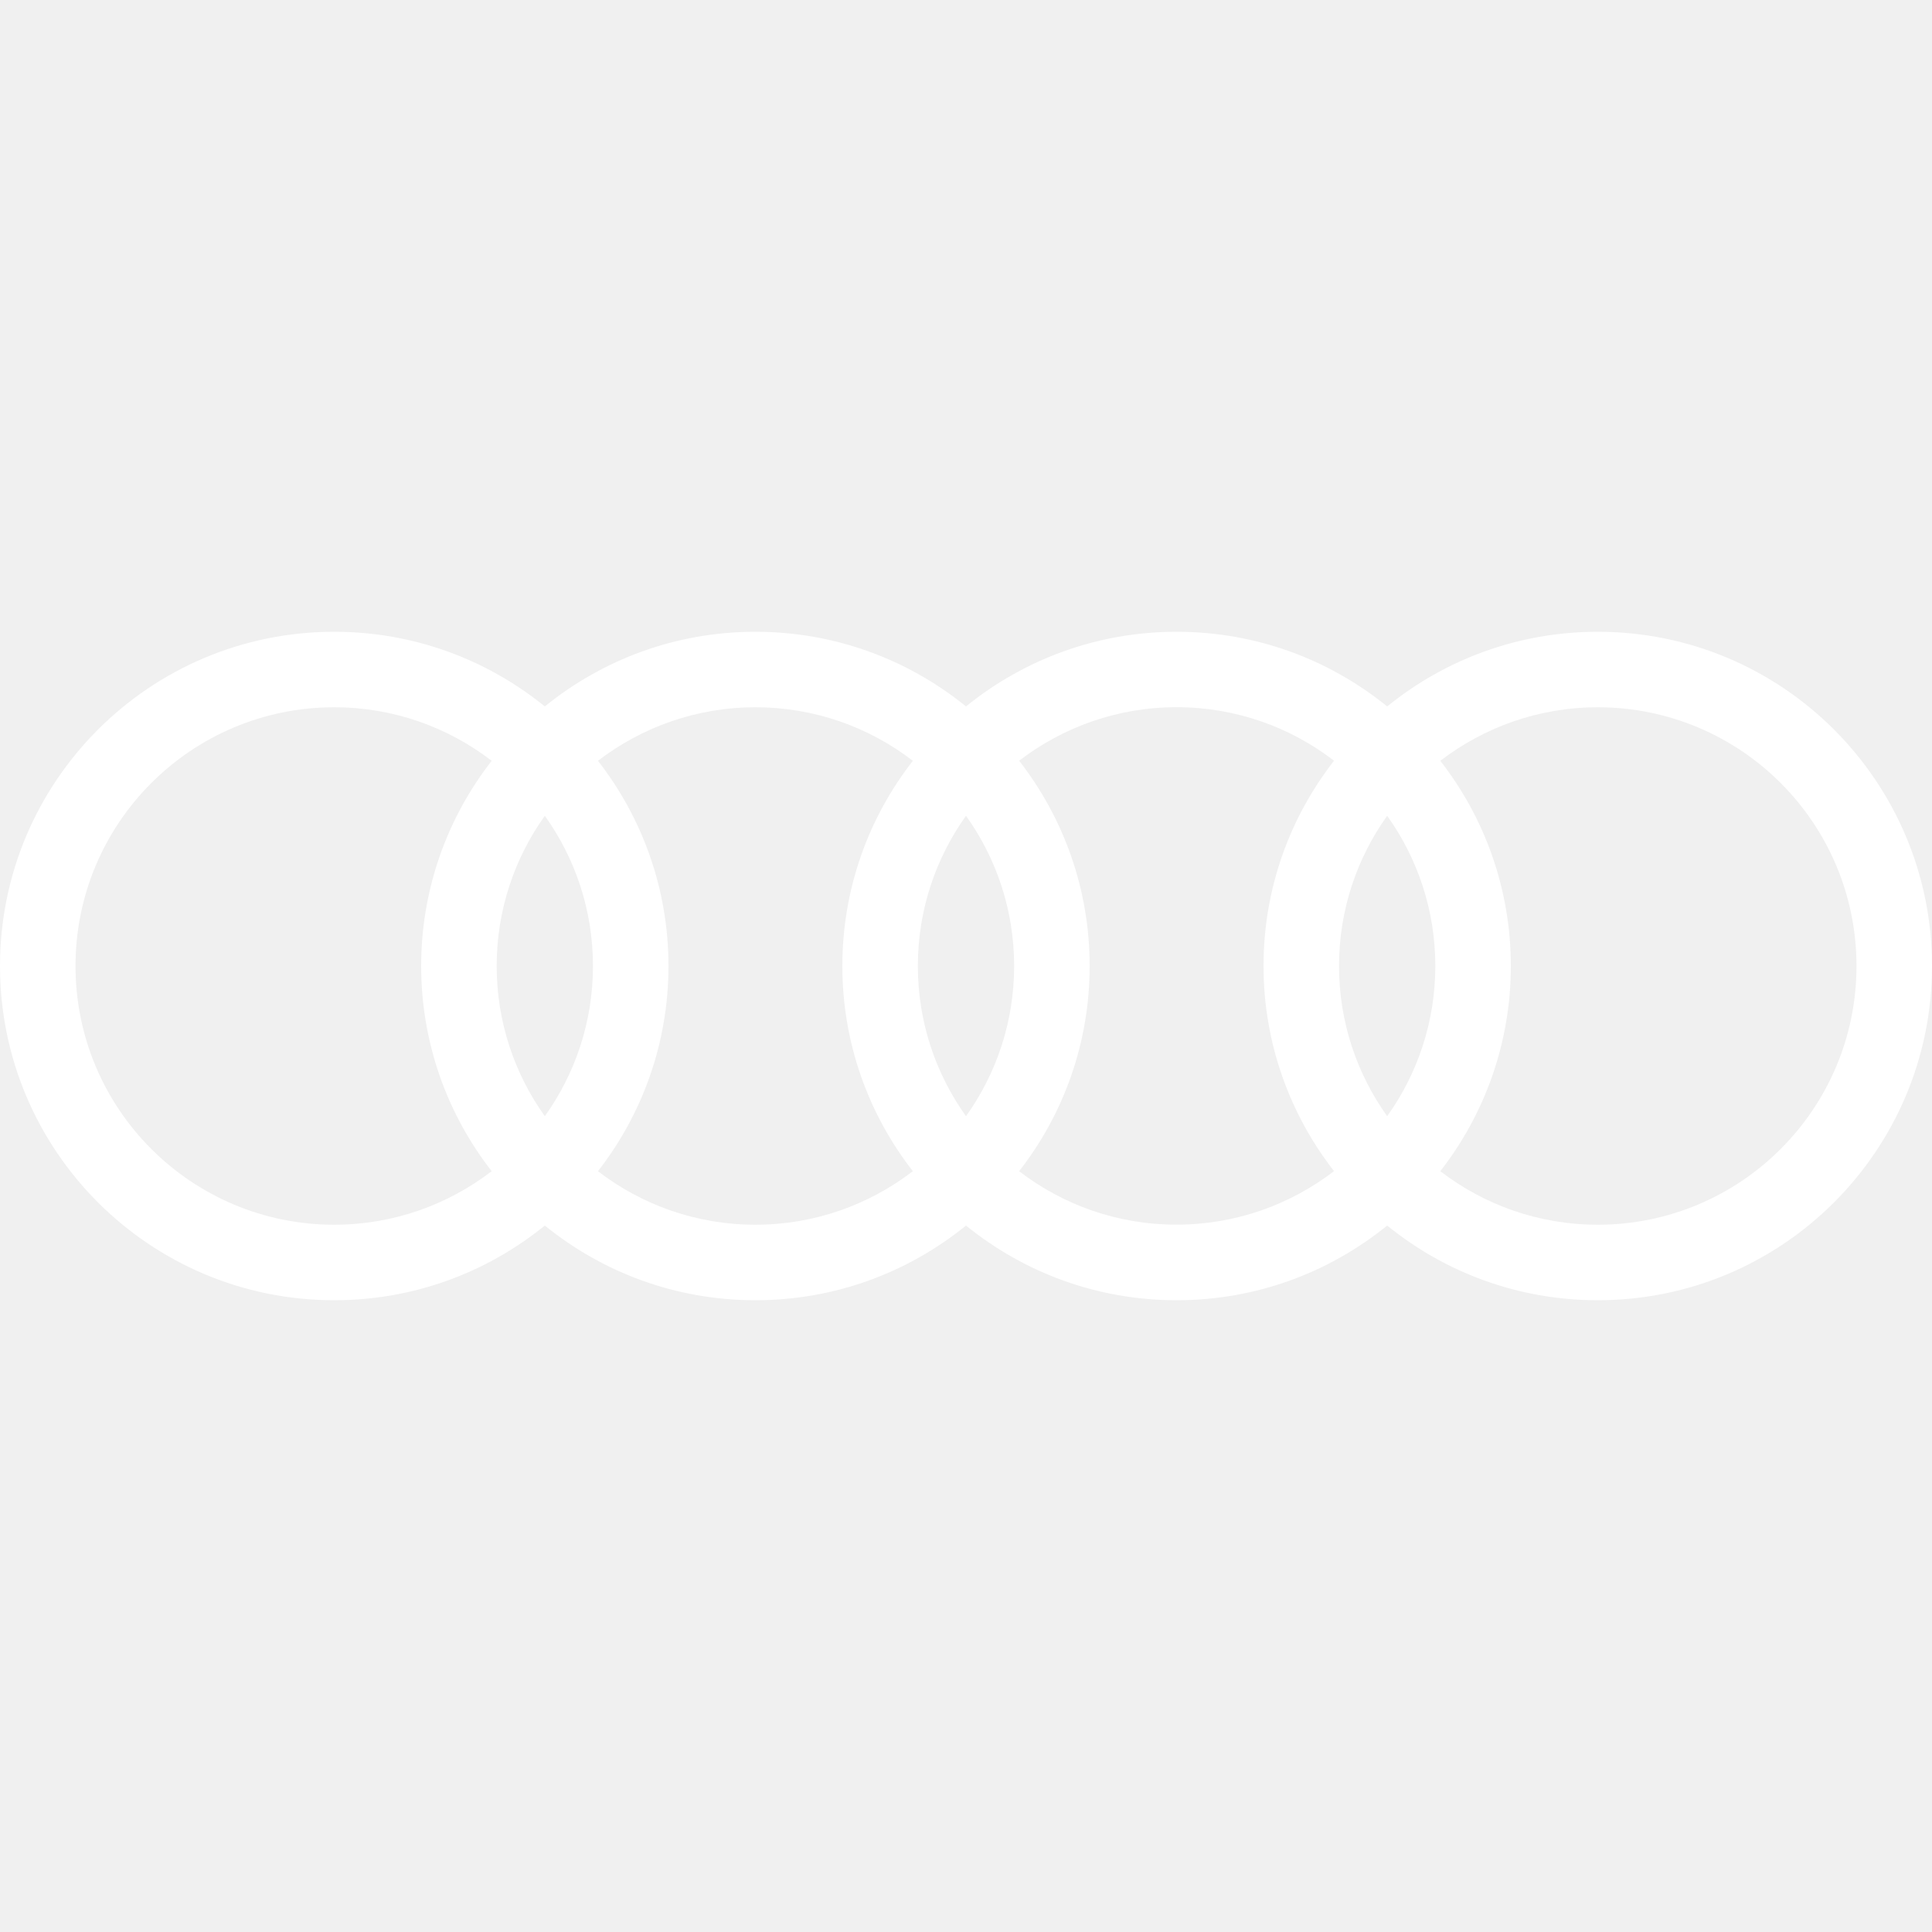
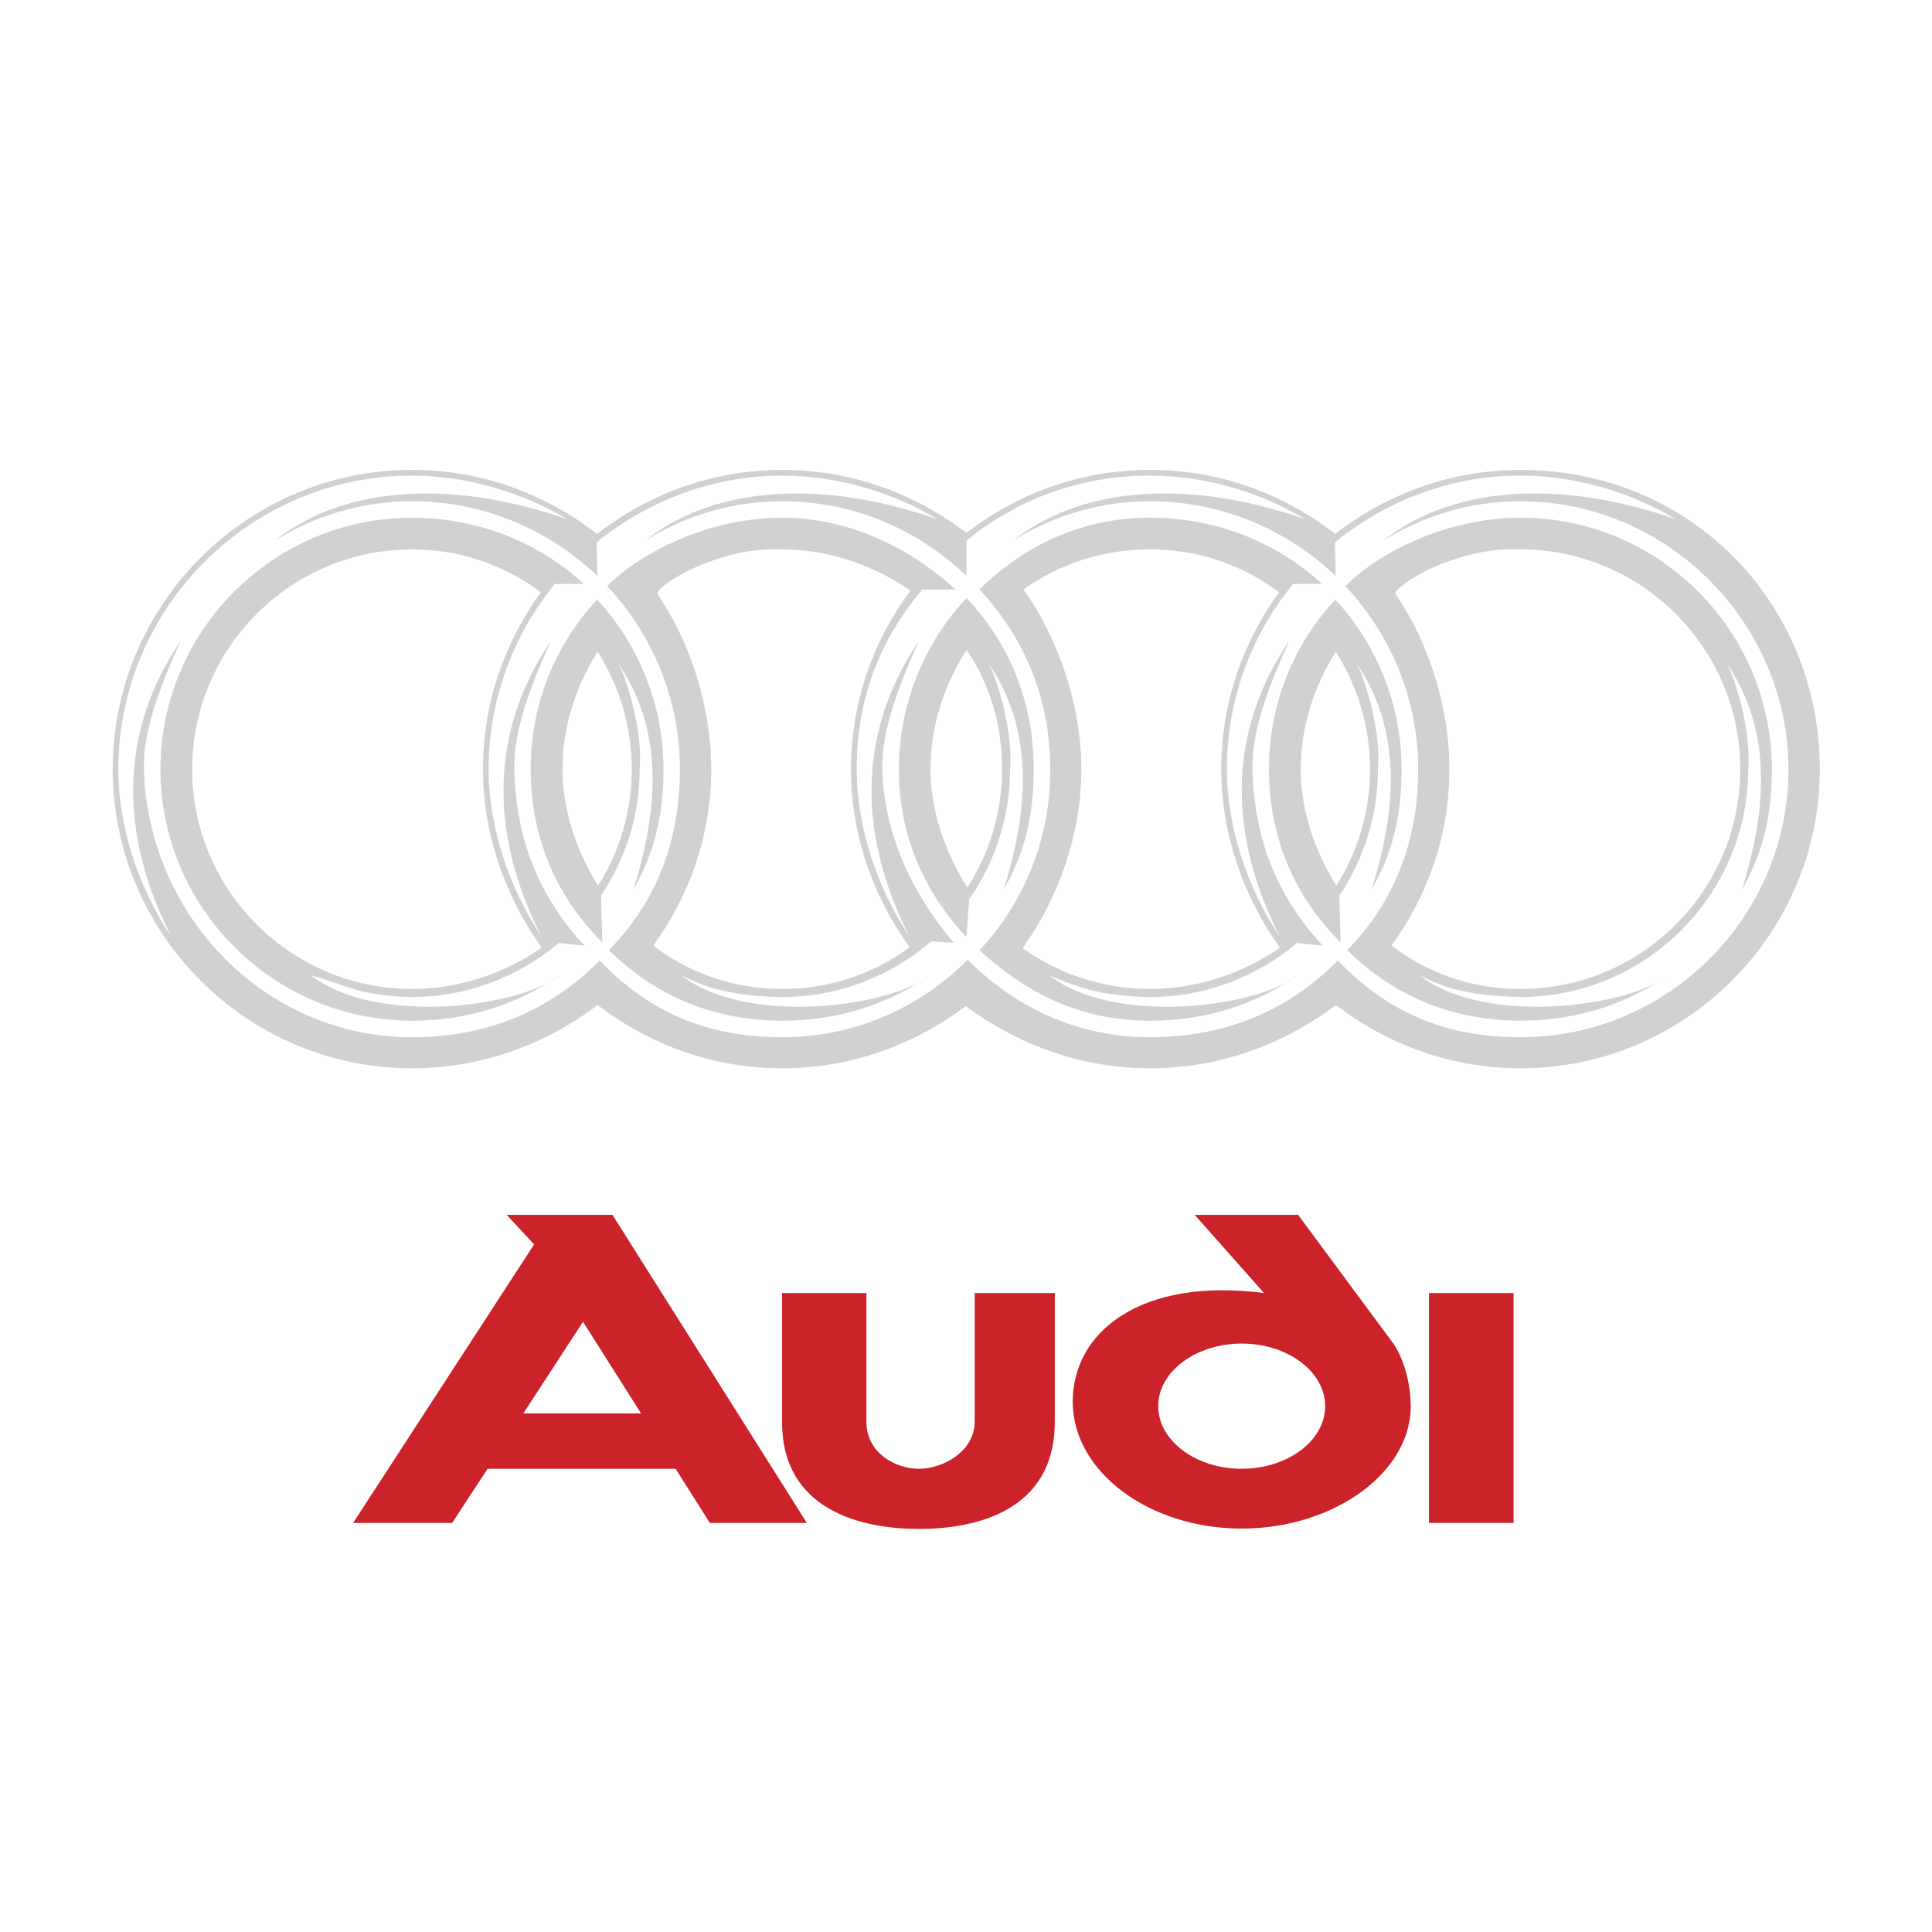
- <svg xmlns="http://www.w3.org/2000/svg" fill="#ffffff" role="img" viewBox="0 0 24 24">
-   <path d="M19.848,7.848c-0.992,0-1.902,0.348-2.616,0.928c-0.714-0.58-1.624-0.928-2.616-0.928 c-0.992,0-1.902,0.348-2.616,0.928c-0.714-0.58-1.624-0.928-2.616-0.928c-0.992,0-1.902,0.348-2.616,0.928 c-0.714-0.58-1.624-0.928-2.616-0.928C1.859,7.848,0,9.707,0,12s1.859,4.152,4.152,4.152c0.992,0,1.902-0.348,2.616-0.928 c0.714,0.58,1.624,0.928,2.616,0.928c0.992,0,1.902-0.348,2.616-0.928c0.714,0.58,1.624,0.928,2.616,0.928 c0.992,0,1.902-0.348,2.616-0.928c0.714,0.58,1.624,0.928,2.616,0.928C22.141,16.152,24,14.293,24,12S22.141,7.848,19.848,7.848z M17.232,13.866c-0.376-0.526-0.598-1.17-0.598-1.866c0-0.696,0.222-1.34,0.598-1.866c0.376,0.526,0.598,1.17,0.598,1.866 C17.83,12.696,17.608,13.34,17.232,13.866z M12,13.866c-0.376-0.526-0.598-1.17-0.598-1.866c0-0.696,0.222-1.34,0.598-1.866 c0.376,0.526,0.598,1.17,0.598,1.866C12.598,12.696,12.376,13.34,12,13.866z M6.768,13.866C6.392,13.34,6.17,12.696,6.17,12 c0-0.696,0.222-1.34,0.598-1.866C7.144,10.66,7.366,11.304,7.366,12C7.366,12.696,7.144,13.34,6.768,13.866z M0.938,12 c0-1.775,1.439-3.214,3.214-3.214c0.736,0,1.414,0.248,1.956,0.665C5.56,10.154,5.232,11.039,5.232,12 c0,0.961,0.328,1.846,0.876,2.549c-0.542,0.416-1.22,0.665-1.956,0.665C2.377,15.214,0.938,13.775,0.938,12z M7.428,14.549 C7.976,13.846,8.304,12.961,8.304,12c0-0.961-0.328-1.846-0.876-2.549c0.542-0.416,1.22-0.665,1.956-0.665 c0.736,0,1.414,0.248,1.956,0.665c-0.549,0.704-0.876,1.588-0.876,2.549c0,0.961,0.328,1.846,0.876,2.549 c-0.542,0.416-1.22,0.665-1.956,0.665C8.648,15.214,7.97,14.966,7.428,14.549z M12.66,14.549c0.549-0.704,0.876-1.588,0.876-2.549 c0-0.961-0.328-1.846-0.876-2.55c0.542-0.416,1.22-0.665,1.956-0.665s1.414,0.248,1.956,0.665 c-0.549,0.704-0.876,1.588-0.876,2.549c0,0.961,0.328,1.846,0.876,2.549c-0.542,0.416-1.22,0.665-1.956,0.665 C13.88,15.214,13.202,14.966,12.66,14.549z M19.848,15.214c-0.736,0-1.414-0.248-1.956-0.665c0.548-0.704,0.876-1.588,0.876-2.549 c0-0.961-0.328-1.846-0.876-2.549c0.542-0.416,1.22-0.665,1.956-0.665c1.775,0,3.214,1.439,3.214,3.214 S21.623,15.214,19.848,15.214z" />
+ <svg xmlns="http://www.w3.org/2000/svg" width="2500" height="2500" viewBox="0 0 192.756 192.756">
+   <g fill-rule="evenodd" clip-rule="evenodd">
+     <path fill="#fff" d="M0 0h192.756v192.756H0V0z" />
+     <path d="M151.009 129.008v22.936h-8.442v-22.936h8.442zm-27.126 5.039c4.577 0 8.329 2.802 8.329 6.24 0 3.452-3.752 6.254-8.329 6.254s-8.328-2.802-8.328-6.254c0-3.438 3.751-6.24 8.328-6.24zm2.226-5.039l-6.916-7.804h10.317l9.504 12.843c.926 1.313 1.626 3.552 1.726 5.803.339 6.94-7.59 12.656-16.857 12.656s-16.857-5.69-16.857-12.656c-.001-6.978 6.802-12.431 19.083-10.842zm-39.667 12.844c0 3.113 2.888 4.689 5.264 4.689 2.376 0 5.541-1.751 5.541-4.689v-12.844h7.99v12.844c0 8.903-7.878 10.691-13.531 10.691-5.64 0-13.681-1.788-13.681-10.691v-12.844h8.417v12.844zm-25.338-20.648L80.5 151.943h-9.68l-3.414-5.402H48.649l-3.54 5.402H35.23l18.058-27.788-2.737-2.951h10.553zm2.852 19.809H52.213l5.953-9.142 5.79 9.142z" fill="#cc2229" />
+     <path d="M149.982 97.618c2.376.188 4.602-.051 6.928-.588a27.719 27.719 0 0 0 3.852-1.401 26.115 26.115 0 0 0 3.452-2.101 26.57 26.57 0 0 0 2.977-2.714 27.33 27.33 0 0 0 2.413-3.226c.875-1.489 1.538-2.989 2.102-4.627.375-1.363.662-2.688.838-4.077.075-1.087.1-2.139.075-3.214-.125-1.788-.438-3.426-.913-5.151a39.54 39.54 0 0 0-1.127-2.852c-.937-1.851-2.037-3.439-3.388-5.015a27.994 27.994 0 0 0-2.977-2.702 24.546 24.546 0 0 0-4.377-2.527 28.242 28.242 0 0 0-3.926-1.225 28.427 28.427 0 0 0-5.741-.425c-3.227.262-6.466 1.25-9.192 3.026-.187.137-.399.312-.587.449 2.151 3.24 3.576 7.016 4.439 10.78.25 1.213.45 2.428.575 3.652.412 3.888.025 7.828-1.051 11.58-.913 3.089-2.326 6.215-4.189 8.854 2.826 2.029 6.366 3.253 9.817 3.504zM134.513 69.78a23.612 23.612 0 0 0-1.25-2.826c-1.126 2.126-1.938 4.389-2.302 6.778-.199 1.362-.287 2.739-.199 4.127.187 2.964 1.139 5.939 2.551 8.554.9-1.813 1.576-3.603 1.988-5.59.688-3.402.475-7.004-.552-10.331l-.236-.712zM118.08 97.419c2.639-.438 5.016-1.327 7.354-2.603l.899-.537c-.5-.676-.938-1.451-1.351-2.177a32.134 32.134 0 0 1-3.177-7.928 34.409 34.409 0 0 1-.838-4.914 31.32 31.32 0 0 1 .301-7.492c.763-4.489 2.427-8.703 4.988-12.455-1.087-.713-2.213-1.376-3.413-1.876-2.038-.851-4.189-1.426-6.402-1.589-4.603-.35-9.104.713-12.981 3.215 2.751 4.139 4.452 8.991 5.14 13.906.15 1.488.25 2.901.238 4.401-.075 2.94-.575 5.804-1.451 8.617-.938 2.989-2.326 5.729-4.026 8.354 4.302 2.827 9.629 3.878 14.719 3.078zM97.782 69.593a18.85 18.85 0 0 0-1.337-2.901c-.799 1.538-1.488 3.126-1.938 4.79-.438 1.712-.712 3.477-.712 5.252.012 1.126.112 2.264.325 3.364a23.577 23.577 0 0 0 2.389 6.528c.699-1.364 1.3-2.789 1.712-4.265.375-1.489.651-2.927.739-4.452.087-2.077-.063-4.152-.539-6.166-.162-.713-.4-1.462-.639-2.15zm-12.928-.35c.812-3.189 2.113-6.14 3.838-8.942l.664-.987.1-.15c-2.39-1.476-4.953-2.501-7.716-3.039-2.001-.388-4.177-.426-6.204-.263-2.825.401-5.515 1.277-7.94 2.777-.288.188-.601.4-.863.612 2.165 3.24 3.576 7.016 4.44 10.78a32.57 32.57 0 0 1 .738 6.104 33.206 33.206 0 0 1-.4 5.564 35.253 35.253 0 0 1-.814 3.564c-.912 3.089-2.326 6.215-4.189 8.854 6.59 4.716 16.22 4.765 22.886.15-2.551-3.814-4.29-8.004-5.052-12.531a31.427 31.427 0 0 1-.087-9.442c.16-1.026.36-2.038.599-3.051zm-24.125.199a22.635 22.635 0 0 0-1.125-2.488c-1.113 2.126-1.927 4.389-2.289 6.778-.201 1.362-.289 2.739-.201 4.127.189 2.964 1.139 5.939 2.539 8.554.676-1.363 1.251-2.701 1.651-4.177 1.176-4.09.951-8.803-.575-12.794zM47.748 82.361a32.16 32.16 0 0 1-.487-7.516 31.181 31.181 0 0 1 5.34-15.532c-1.076-.713-2.214-1.376-3.402-1.876-2.051-.851-4.202-1.426-6.403-1.589-1.638-.125-3.264-.036-4.89.163a31.602 31.602 0 0 0-3.039.713 24.933 24.933 0 0 0-4.639 2.101 26.277 26.277 0 0 0-3.214 2.413 25.585 25.585 0 0 0-2.714 2.978 23.81 23.81 0 0 0-2.514 4.377 27.617 27.617 0 0 0-1.238 3.926l-.175 1.038a26.969 26.969 0 0 0-.212 4.252c.063 1.063.212 2.101.388 3.151.488 2.051 1.139 3.877 2.114 5.753a32.59 32.59 0 0 0 1.639 2.55c1.05 1.352 2.176 2.514 3.464 3.64a28.623 28.623 0 0 0 3.352 2.264c1.538.776 3.088 1.4 4.752 1.863 1 .237 2.051.438 3.076.562 1.15.075 2.263.125 3.401.062a22.598 22.598 0 0 0 8.73-2.451l.712-.388.888-.537c-.838-1.151-1.539-2.501-2.189-3.777a33.155 33.155 0 0 1-2.74-8.14zm122.356 19.058a46.036 46.036 0 0 1-3.739 2.414 47.953 47.953 0 0 1-4.102 1.838c-1.439.488-2.89.913-4.378 1.251l-1.513.275c-2.651.325-5.315.463-7.967.175a31.769 31.769 0 0 1-9.229-2.476 34.176 34.176 0 0 1-5.903-3.427c-2.063 1.438-4.19 2.677-6.515 3.652a32.514 32.514 0 0 1-10.018 2.362 32.862 32.862 0 0 1-7.191-.375c-4.765-.862-9.253-2.713-13.205-5.539-1.688 1.188-3.452 2.251-5.34 3.113-3.901 1.776-8.029 2.752-12.318 2.852-2.826.037-5.628-.263-8.38-.975-3.876-1.014-7.416-2.739-10.691-5.091-1.727 1.2-3.465 2.251-5.353 3.139-3.915 1.813-8.191 2.839-12.506 2.927-1.801.025-3.564-.125-5.34-.338a45.403 45.403 0 0 1-4.478-1.038 48.893 48.893 0 0 1-4.202-1.65 43.473 43.473 0 0 1-3.864-2.227 41.354 41.354 0 0 1-4.565-3.764 46.635 46.635 0 0 1-2.913-3.364 47.3 47.3 0 0 1-2.401-3.739 52.721 52.721 0 0 1-1.863-4.103 47.177 47.177 0 0 1-1.25-4.376 47.868 47.868 0 0 1-.575-4.615l-.05-1.576.05-1.588.112-1.563.201-1.539.262-1.513.363-1.501.4-1.45.487-1.425.563-1.413.625-1.363.675-1.326.75-1.301.788-1.239.863-1.212.913-1.15c.975-1.137 2-2.2 3.063-3.227a53.523 53.523 0 0 1 3.502-2.751 51.474 51.474 0 0 1 3.864-2.227 49.655 49.655 0 0 1 4.202-1.664c1.477-.413 2.964-.776 4.478-1.024 2.214-.276 4.439-.426 6.666-.3 2.826.212 5.577.762 8.229 1.688a34.166 34.166 0 0 1 7.316 3.727l.512.363.413.3c4.415-3.289 9.705-5.351 15.183-5.965 3.276-.312 6.59-.176 9.816.525a32.144 32.144 0 0 1 8.266 3.064c1.251.689 2.439 1.464 3.602 2.276 1.964-1.476 4.165-2.701 6.429-3.651 4.339-1.839 9.179-2.602 13.894-2.326 1.514.112 3.052.325 4.527.637a30.964 30.964 0 0 1 9.954 4.09c.663.424 1.351.888 1.976 1.35a31.807 31.807 0 0 1 10.093-4.964c2.751-.788 5.54-1.138 8.404-1.176l1.625.038 1.613.126 1.575.2a46.96 46.96 0 0 1 4.553 1.024 40.83 40.83 0 0 1 4.239 1.664 39.67 39.67 0 0 1 3.877 2.227c1.2.862 2.351 1.762 3.464 2.751a38.5 38.5 0 0 1 3.015 3.202 39.825 39.825 0 0 1 2.525 3.626l.726 1.301.676 1.326.587 1.363.538 1.4.463 1.438.399 1.45c.338 1.515.601 3.002.788 4.553.112 1.576.149 3.151.112 4.727a43.867 43.867 0 0 1-.588 4.615l-.35 1.501-.412 1.451-.488 1.424a43.034 43.034 0 0 1-1.851 4.103 39.827 39.827 0 0 1-3.326 4.902 41.903 41.903 0 0 1-3.064 3.226l-1.126.964-1.162.911z" fill="#fff" />
+     <path d="M60.091 94.029c-4.552-4.553-7.14-10.38-7.14-17.284 0-6.578 2.463-12.431 6.627-16.932 4.09 4.464 6.616 10.417 6.616 16.932 0 4.527-.875 8.342-3.002 12.005 3.165-10.054 2.251-17.133-1.625-22.748.7.988 2.601 6.528 2.251 10.742 0 4.665-1.426 9.005-3.853 12.606l.126 4.679zM181.56 76.746c0 16.446-13.419 29.838-29.852 29.838-6.878 0-13.231-2.339-18.421-6.314-5.201 3.927-11.593 6.314-18.533 6.314-6.854 0-13.182-2.339-18.396-6.202-5.215 3.902-11.504 6.202-18.308 6.202-6.878 0-13.23-2.339-18.421-6.314-5.19 3.927-11.593 6.314-18.521 6.314-16.446 0-29.864-13.393-29.864-29.838s13.418-29.864 29.864-29.864c6.928 0 13.331 2.39 18.457 6.391 5.141-4.001 11.556-6.391 18.485-6.391 6.928 0 13.244 2.376 18.383 6.278a29.762 29.762 0 0 1 18.321-6.278c6.94 0 13.332 2.39 18.459 6.391 5.151-4.001 11.567-6.391 18.495-6.391 17.058 0 29.852 13.382 29.852 29.864zm-29.852-26.737c-5.053 0-9.704 1.438-13.719 3.952 6.565-5.241 17.107-6.378 29.214-2.151-4.364-2.651-9.992-4.364-15.495-4.364-6.991 0-13.469 2.538-18.521 6.665l.075 3.364c-4.815-4.614-11.343-7.465-18.509-7.465a25.55 25.55 0 0 0-13.694 3.952c6.542-5.241 17.097-6.378 29.189-2.151-4.365-2.651-9.98-4.364-15.495-4.364-6.967 0-13.268 2.351-18.321 6.49v3.539c-4.801-4.614-11.217-7.465-18.383-7.465a25.586 25.586 0 0 0-13.706 3.952c6.552-5.241 17.095-6.378 29.2-2.151-4.365-2.651-9.979-4.364-15.494-4.364-6.979 0-13.456 2.538-18.521 6.665l.076 3.364c-4.802-4.614-11.331-7.465-18.496-7.465a25.656 25.656 0 0 0-13.718 3.952c6.565-5.241 17.107-6.378 29.212-2.151-4.364-2.651-9.992-4.364-15.494-4.364-16.133 0-29.301 13.181-29.301 29.3 0 5.603 1.95 11.73 5.264 16.67-6.69-13.193-3.314-23.223.952-29.463-1.639 3.664-3.777 8.566-3.664 12.793.413 14.545 12.03 26.738 26.75 26.738 7.465 0 13.768-2.651 18.721-7.654 4.902 5.115 10.643 7.654 18.221 7.654a25.92 25.92 0 0 0 18.482-7.741c4.767 4.777 10.981 7.741 18.222 7.741 7.479 0 13.77-2.651 18.721-7.654 4.915 5.115 10.643 7.654 18.233 7.654 14.72 0 26.725-12.018 26.725-26.738-.001-14.622-12.106-26.74-26.726-26.74zM92.906 93.917A22.637 22.637 0 0 1 78.05 99.47c-5.365-.089-7.767-1.026-10.055-2.151 6.553 5.102 21.11 3.126 24.823-.076-4.051 2.914-9.142 4.591-14.769 4.591-6.904 0-12.719-2.526-17.295-7.041 4.702-4.79 7.078-10.805 7.078-18.046 0-7.041-2.763-13.48-7.253-18.27 3.439-3.452 10.242-6.828 17.471-6.828 6.578 0 12.768 2.989 17.271 7.165h-3.315c-4.239 5.077-6.529 10.843-6.529 17.933 0 5.603 1.951 11.73 5.253 16.67-6.69-13.193-3.302-23.223.951-29.463-1.639 3.664-3.752 8.579-3.652 12.793.151 6.541 3.114 12.606 7.128 17.308l-2.251-.138zm3.514-.425c-4.227-4.502-6.74-10.168-6.74-16.746 0-6.578 2.563-12.593 6.752-17.083 4.265 4.477 6.704 10.417 6.704 17.083 0 4.527-.876 8.342-3.002 12.005 3.164-10.054 2.25-17.133-1.626-22.748.701.988 2.602 6.528 2.264 10.742 0 4.803-1.513 9.292-4.077 12.969l-.275 3.778zm1.301 1.324c4.428-4.727 7.065-11.042 7.065-18.071 0-7.041-2.575-13.118-7.065-17.933 4.502-4.426 10.255-7.165 17.033-7.165 6.541 0 12.668 2.463 17.133 6.603l-2.876.013a29.103 29.103 0 0 0-6.604 18.483c0 5.603 1.951 11.73 5.265 16.67-6.69-13.193-3.313-23.223.951-29.463-1.639 3.664-3.766 8.554-3.665 12.793.15 7.003 2.502 12.769 7.028 17.608l-2.588-.274c-3.952 3.34-9.079 5.391-14.645 5.391-5.365-.089-7.554-1.151-10.042-2.151 6.54 5.102 21.097 3.126 24.811-.076-4.052 2.914-9.142 4.591-14.769 4.591-7.215-.002-12.392-2.866-17.032-7.019zm4.302-.224c3.576 2.576 8.028 4.077 12.73 4.077 4.715 0 9.329-1.589 12.943-4.127-3.564-4.94-5.853-11.255-5.853-17.796 0-6.565 2.139-12.655 5.777-17.658a21.351 21.351 0 0 0-12.868-4.276c-4.702 0-9.055 1.438-12.631 4.001 3.438 4.853 5.765 11.468 5.765 17.933.002 6.541-2.299 12.906-5.863 17.846zm-5.514-6.04a21.72 21.72 0 0 0 3.464-11.806c0-4.427-1.227-8.566-3.54-11.905-2.226 3.514-3.601 7.566-3.601 11.905 0 4.252 1.55 8.416 3.677 11.806zm-5.754 5.952c-3.651-5.077-5.853-11.18-5.853-17.758a29.677 29.677 0 0 1 5.94-17.82c-3.577-2.489-8.141-4.114-12.78-4.114-5.566-.313-11.643 2.876-12.531 4.376 3.302 4.765 5.427 11.242 5.427 17.558 0 6.528-2.125 12.582-5.778 17.595 3.565 2.752 8.042 4.328 12.869 4.328 4.715 0 9.118-1.501 12.706-4.165zm-32.427-.15l-2.589-.274c-3.952 3.34-9.066 5.391-14.631 5.391-5.365-.089-6.955-1.364-10.068-2.151 6.555 5.102 21.11 3.126 24.837-.076-4.064 2.914-9.154 4.591-14.769 4.591-13.806 0-25.099-11.268-25.099-25.087 0-13.819 11.28-25.098 25.099-25.098 6.54 0 12.668 2.463 17.133 6.603l-2.889.013c-4.114 5.039-6.603 11.492-6.603 18.483 0 5.603 1.963 11.73 5.265 16.67-6.69-13.193-3.301-23.223.951-29.463-1.638 3.664-3.752 8.554-3.651 12.793.148 7 2.487 12.765 7.014 17.605zm1.338-5.99a21.695 21.695 0 0 0 3.363-11.619c0-4.276-1.237-8.29-3.401-11.718-2.138 3.352-3.513 7.442-3.513 11.718 0 4.19 1.487 8.317 3.551 11.619zm-5.615 6.178c-3.564-4.94-5.866-11.255-5.866-17.796 0-6.565 2.14-12.655 5.778-17.658a21.31 21.31 0 0 0-12.855-4.276c-12.081 0-21.935 9.854-21.935 21.934 0 12.082 9.854 21.923 21.935 21.923 4.703 0 9.33-1.589 12.943-4.127zm79.699-.513c-4.552-4.553-7.141-10.38-7.141-17.284 0-6.578 2.464-12.431 6.615-16.932 4.102 4.464 6.615 10.417 6.615 16.932 0 4.527-.874 8.342-3.001 12.005 3.177-10.054 2.251-17.133-1.613-22.748.688.988 2.602 6.528 2.251 10.742 0 4.665-1.425 9.005-3.852 12.606l.126 4.679zm.662.763c4.69-4.79 7.079-10.805 7.079-18.046 0-7.041-2.765-13.48-7.267-18.27 3.452-3.452 10.243-6.828 17.483-6.828 13.807 0 25.073 11.279 25.073 25.098 0 4.527-.862 8.342-2.988 12.005 3.164-10.054 2.238-17.133-1.625-22.748.688.988 2.601 6.528 2.25 10.742 0 12.518-10.204 22.724-22.71 22.724-5.365-.089-7.766-1.026-10.067-2.151 6.554 5.102 21.109 3.126 24.824-.076-4.052 2.914-9.142 4.591-14.757 4.591-6.902 0-12.718-2.526-17.295-7.041zm4.415-.451c3.576 2.752 8.053 4.328 12.881 4.328 12.067 0 21.923-9.842 21.923-21.923 0-12.08-9.855-21.934-21.923-21.934-5.565-.313-11.643 2.876-12.53 4.376 3.301 4.765 5.428 11.242 5.428 17.558-.001 6.527-2.127 12.581-5.779 17.595zm-5.502-5.977c2.125-3.389 3.363-7.366 3.363-11.619 0-4.276-1.25-8.29-3.401-11.718-2.151 3.352-3.515 7.442-3.515 11.718 0 4.19 1.477 8.317 3.553 11.619z" fill="#d0d1d3" />
+   </g>
</svg>
